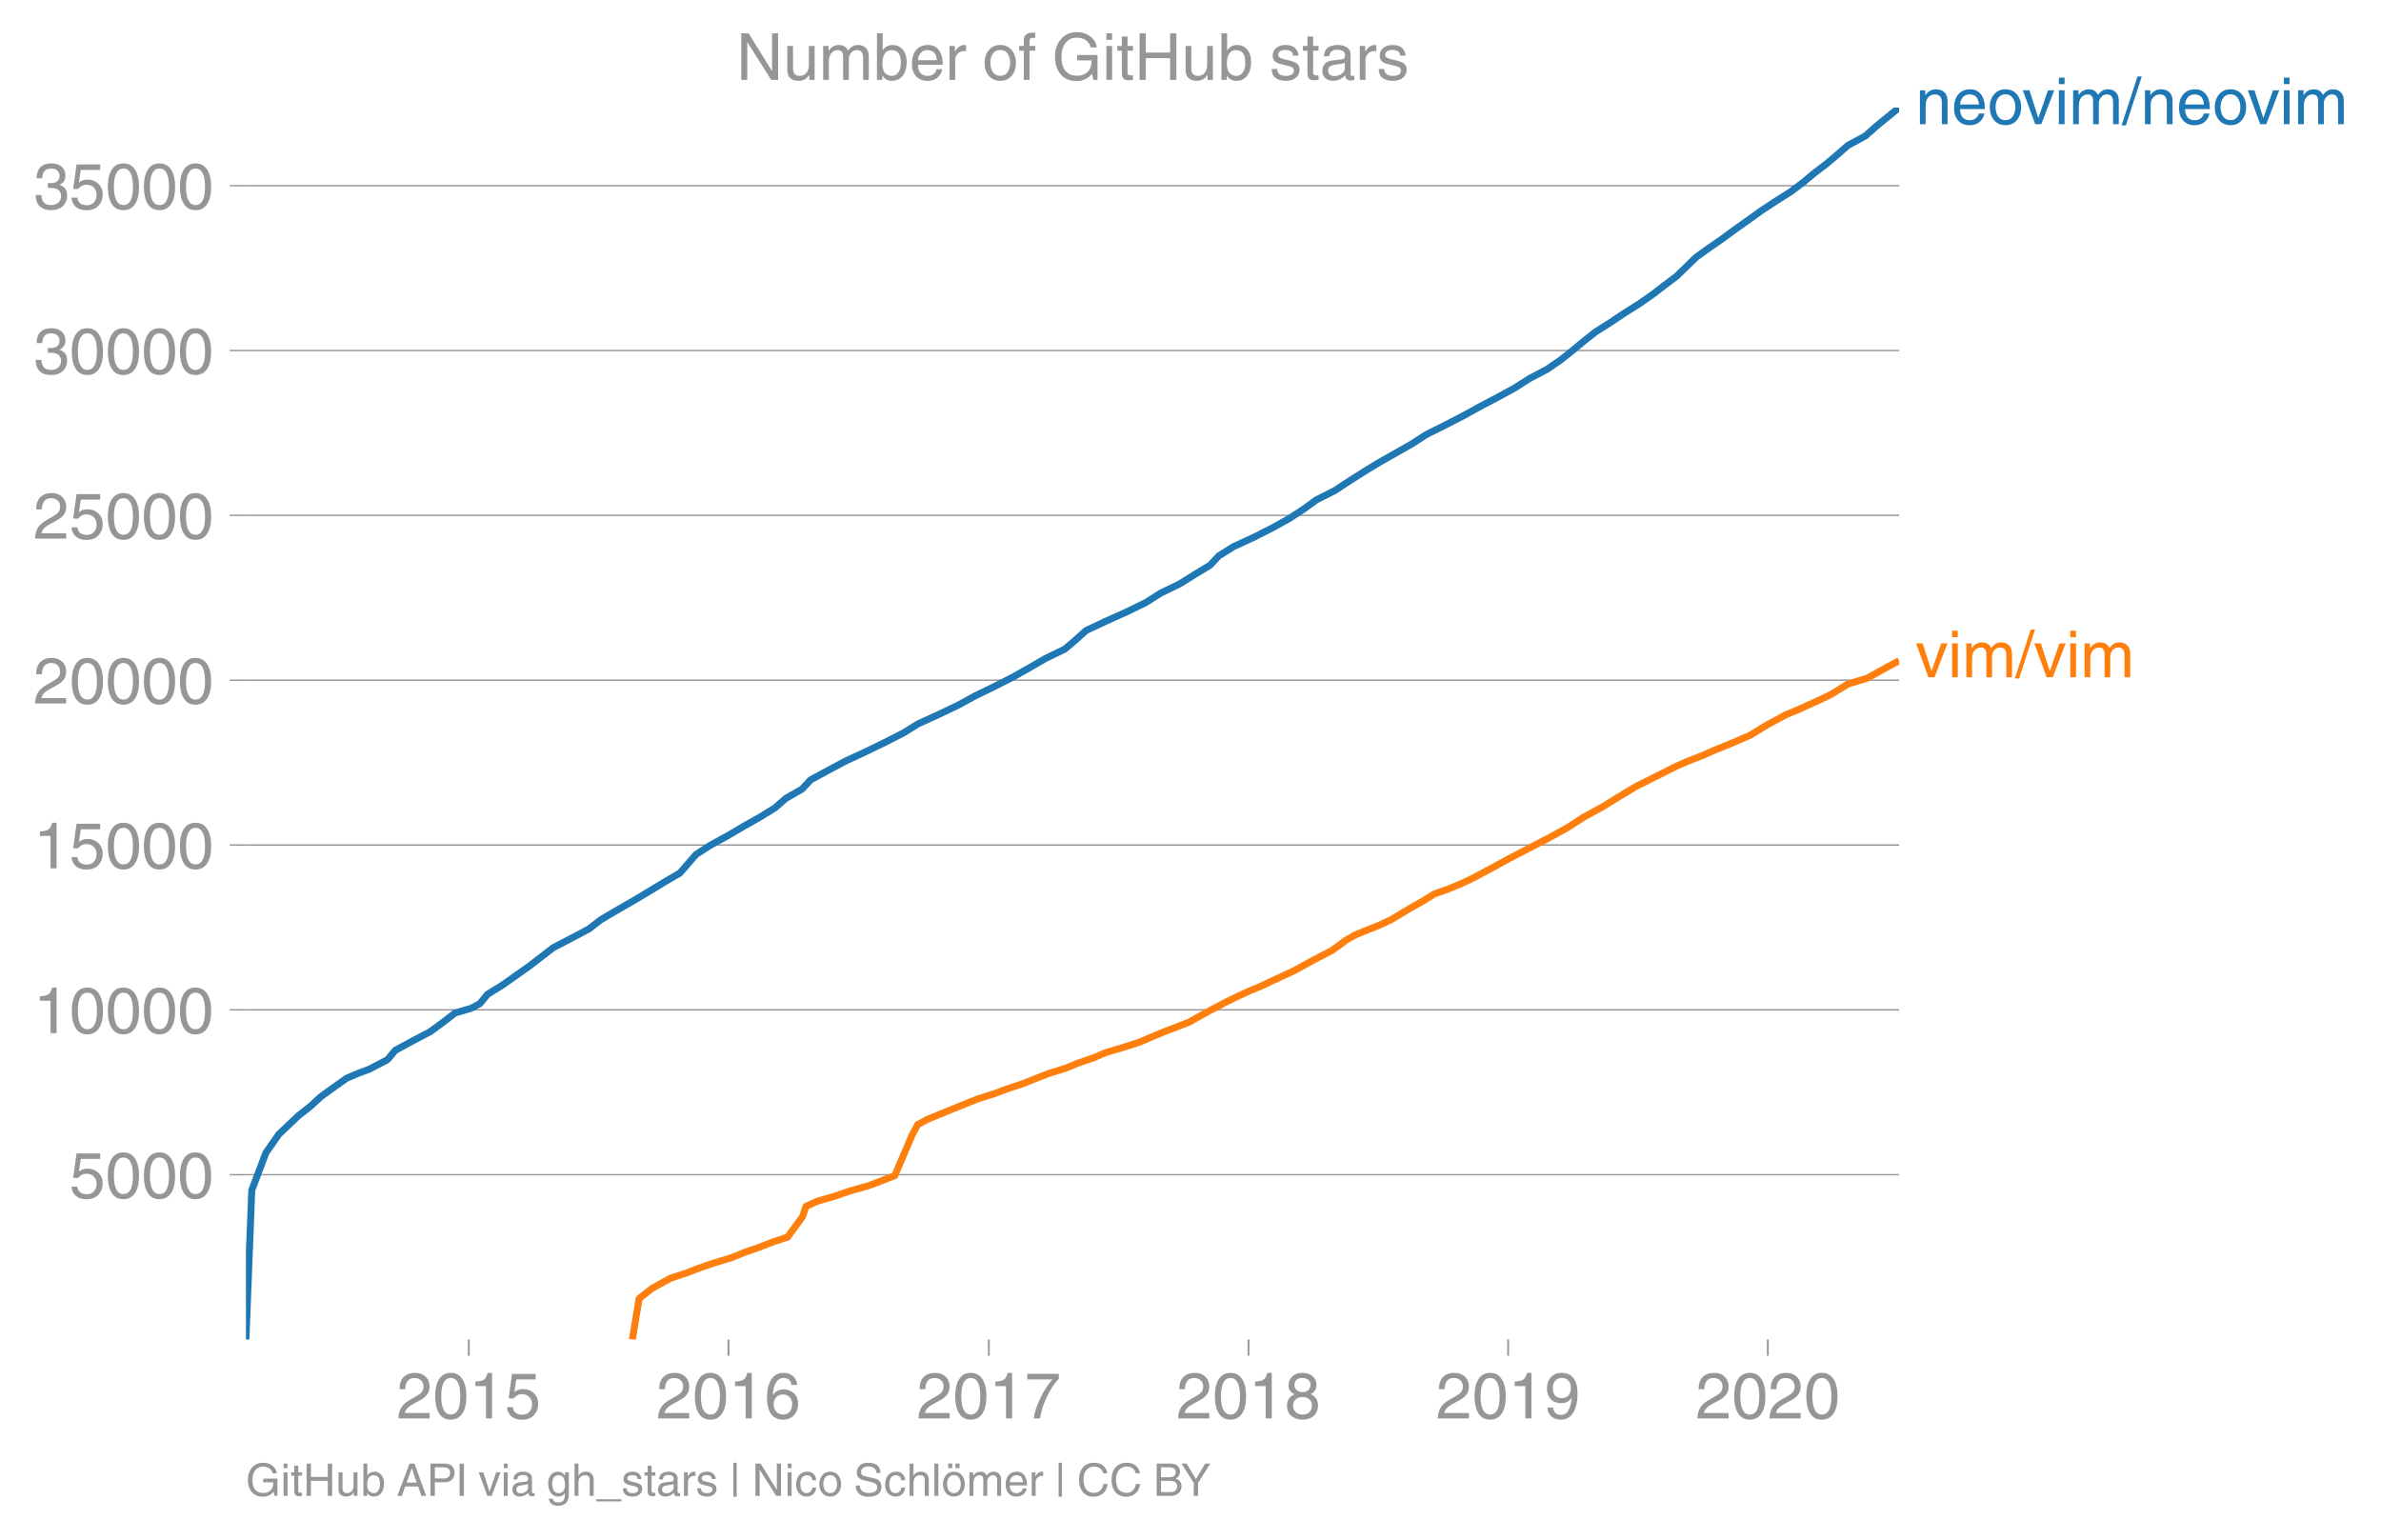
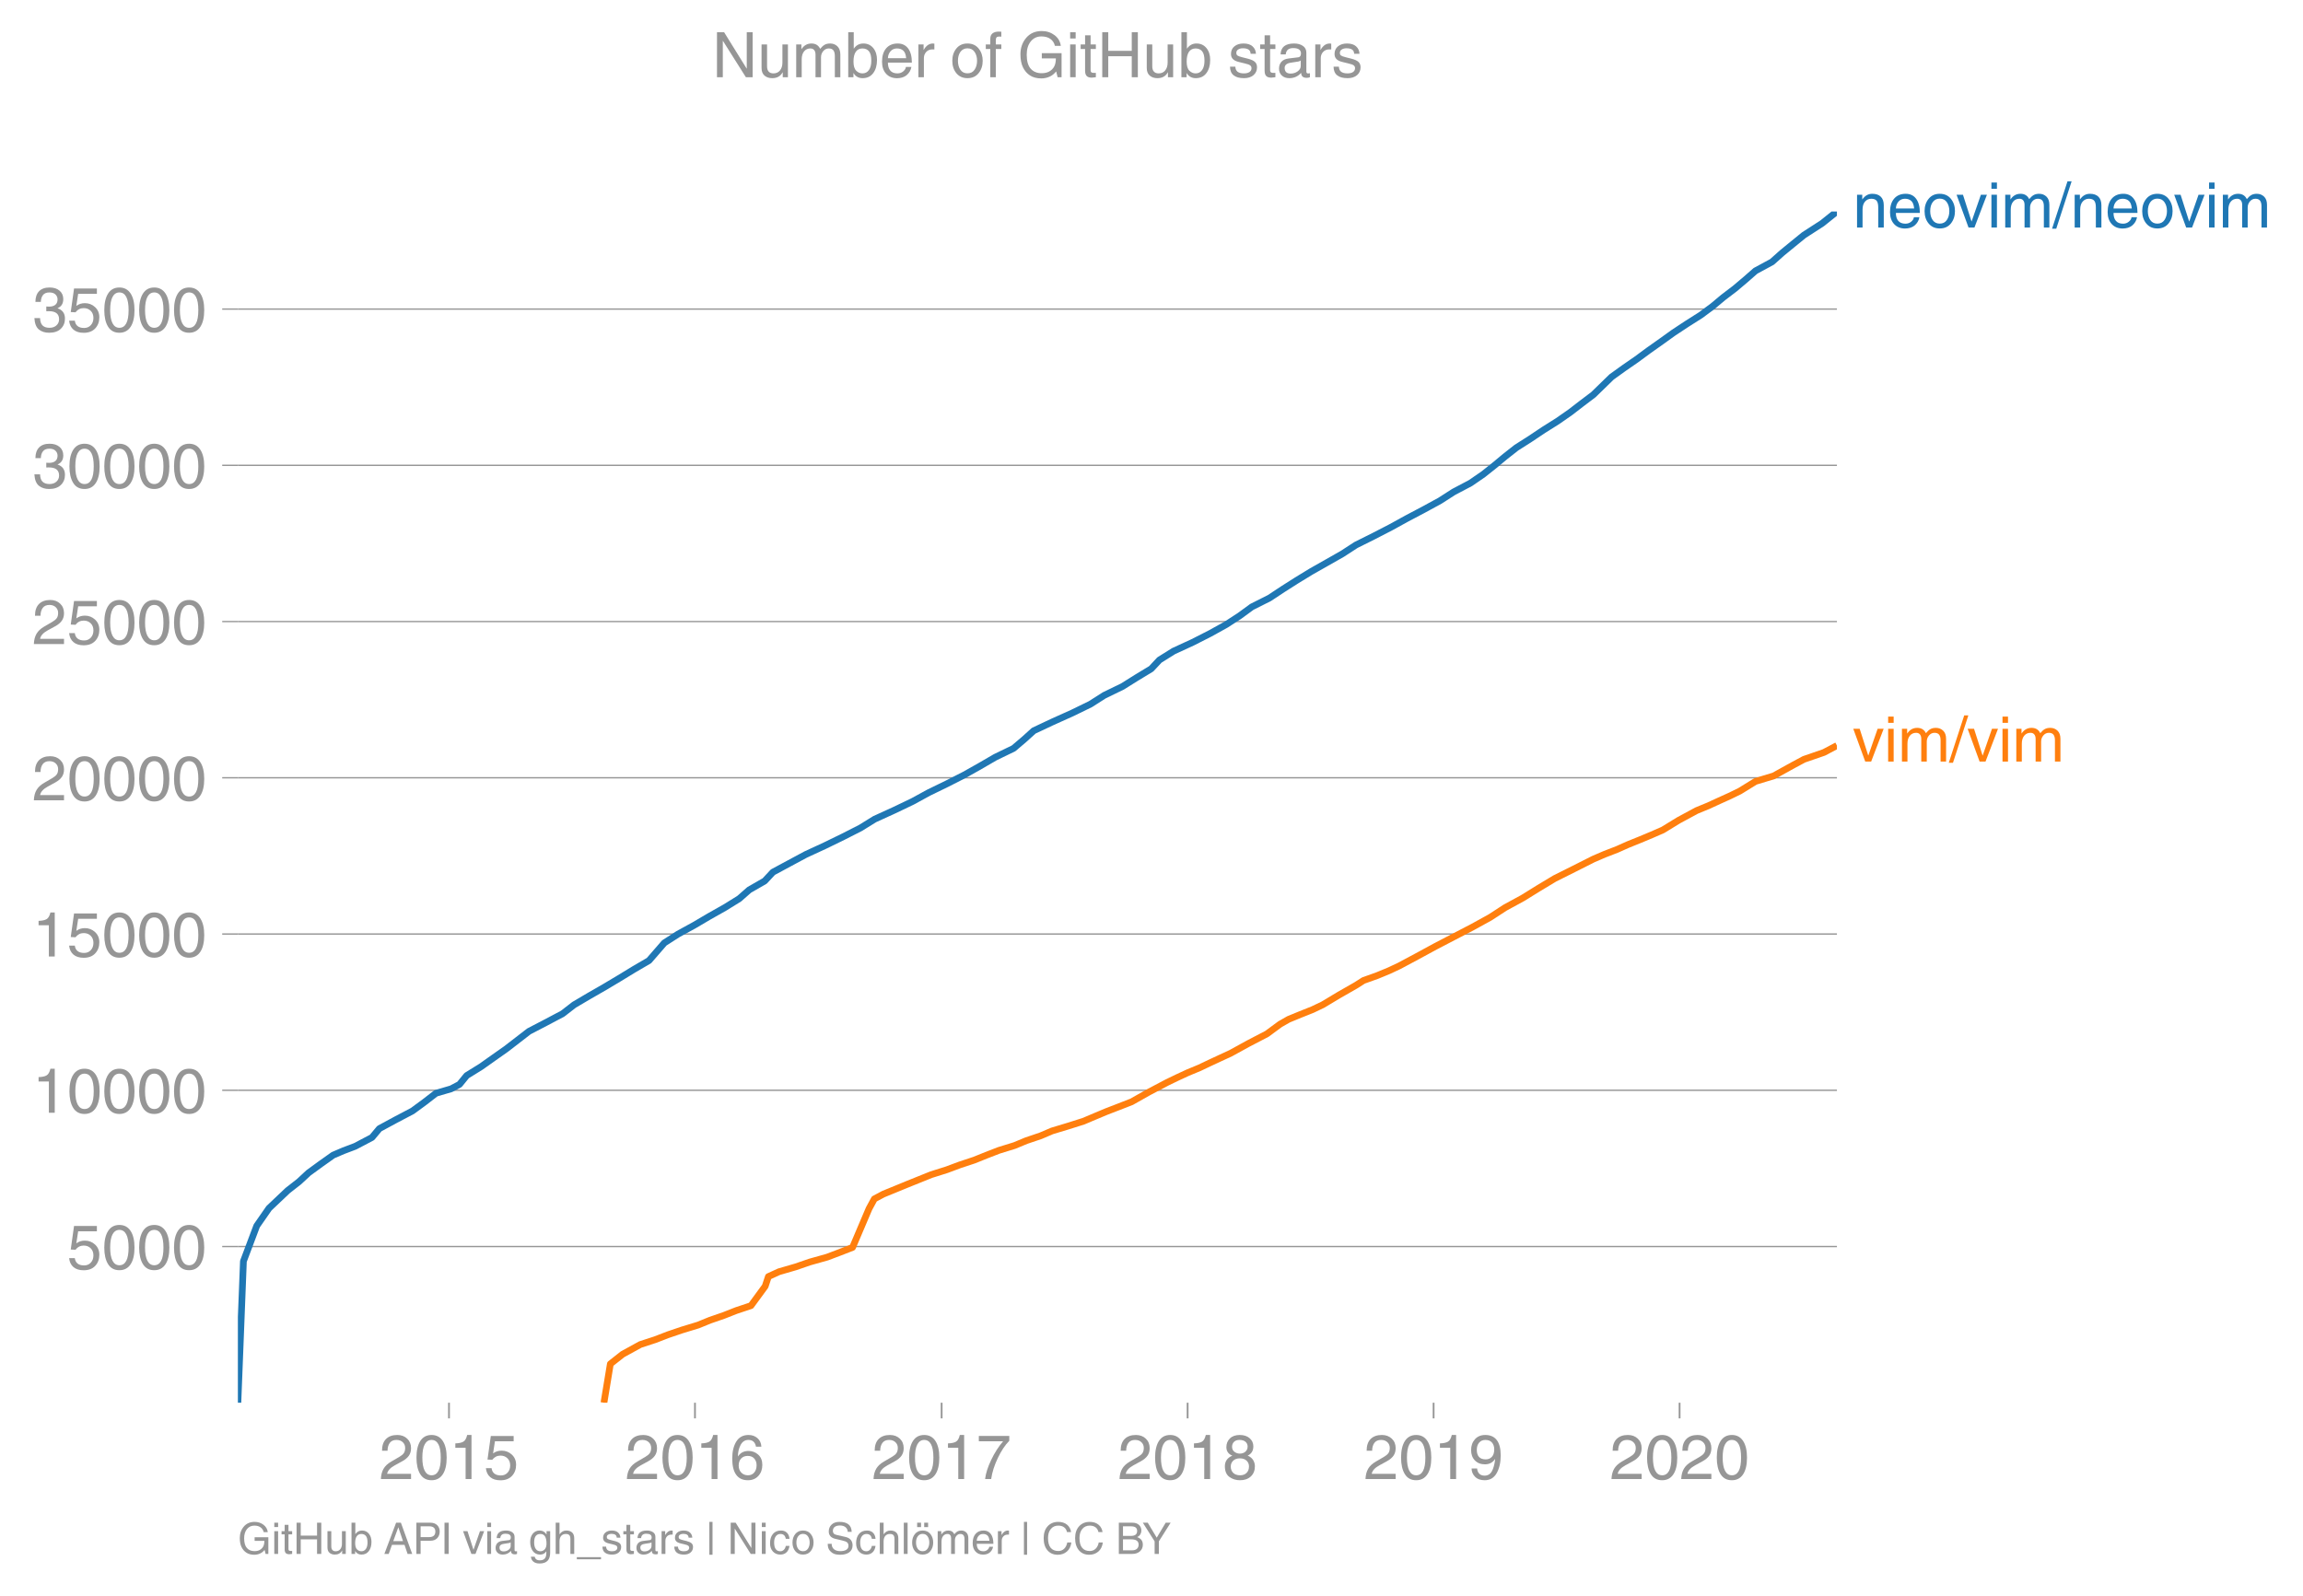
- <svg xmlns="http://www.w3.org/2000/svg" xmlns:xlink="http://www.w3.org/1999/xlink" height="443.304" viewBox="0 0 514.337 332.478" width="685.782">
+ <svg xmlns="http://www.w3.org/2000/svg" xmlns:xlink="http://www.w3.org/1999/xlink" height="475.304" viewBox="0 0 514.337 356.478" width="685.782">
  <defs>
    <style>*{stroke-linecap:butt;stroke-linejoin:round}</style>
  </defs>
  <g id="figure_1">
-     <path d="M0 332.478h514.337V0H0z" fill="none" id="patch_1" />
+     <path d="M0 356.478h514.337V0H0z" fill="none" id="patch_1" />
    <g id="axes_1">
-       <path d="M53.127 289.361h357.12V23.25H53.127z" fill="none" id="patch_2" />
+       <path d="M53.127 313.361h357.12V47.25H53.127z" fill="none" id="patch_2" />
      <g id="matplotlib.axis_1">
        <g id="xtick_1">
          <g id="line2d_1">
            <defs>
-               <path d="M0 0v3.5" id="m38ac084d87" stroke="#969696" stroke-width=".4" />
-             </defs>
-             <use x="101.267" xlink:href="#m38ac084d87" y="289.361" fill="#969696" stroke="#969696" stroke-width=".4" />
-           </g>
-           <g transform="matrix(.14 0 0 -.14 85.696 306.41)" fill="#969696" id="text_1">
+               <path d="M0 0v3.5" id="md8c0e36cf5" stroke="#969696" stroke-width=".4" />
+             </defs>
+             <use x="100.275" xlink:href="#md8c0e36cf5" y="313.361" fill="#969696" stroke="#969696" stroke-width=".4" />
+           </g>
+           <g transform="matrix(.14 0 0 -.14 84.704 330.41)" fill="#969696" id="text_1">
            <defs>
              <path d="M4.39 45.125q0 12.39 6.391 18.781 6.406 6.407 17.938 6.407 9.656 0 15.812-5.86 6.157-5.86 6.157-15.14 0-7.22-3.547-12.188-3.532-4.953-10.422-8.703l-12.11-6.64Q13.922 15.921 12.5 8.296h38.188V0H2.593q.39 9.906 4.297 16.5 3.906 6.594 12.203 11.375l12.593 7.328q5.032 2.89 7.329 5.984 2.297 3.094 2.297 8.516 0 5.375-3.766 9.031-3.75 3.672-10.156 3.672-7.078 0-10.594-4.672-3.516-4.656-3.61-12.609z" id="HelveticaWorld-Regular-50" />
              <path d="M42.484 34.188q0 14.109-3.734 21.156-3.734 7.062-10.969 7.062-7.078 0-10.89-7.062-3.797-7.047-3.797-21.157 0-13.671 3.75-20.937Q20.609 6 27.78 6q7.235 0 10.969 7 3.734 7.016 3.734 21.188zm9.422 0q0-17.297-6.25-26.704-6.25-9.39-17.875-9.39-12.062 0-18.062 9.734-6 9.75-6 26.36 0 17.03 6.14 26.578 6.157 9.547 17.922 9.547 11.625 0 17.875-9.5t6.25-26.626z" id="HelveticaWorld-Regular-48" />
              <path d="M35.89 0h-9.374v49.906H10.109v6.985q8.594.28 12.782 2.75Q27.094 62.109 29 70.313h6.89z" id="HelveticaWorld-Regular-49" />
              <path d="M14.703 40.922q5.813 4.39 13.625 4.39 9.469 0 16.281-6.296 6.813-6.297 6.813-16.22 0-10.78-6.578-17.796-6.563-7-18.422-7-10.313 0-16.266 5.047Q4.203 8.109 3.22 17.39h9.094q.671-5.672 4.437-8.672 3.766-3 10.453-3 6.485 0 10.64 4.484Q42 14.703 42 21.688q0 7.125-4.36 11.421-4.343 4.297-11.218 4.297-7.813 0-13.047-6.687l-7.563.39 5.266 37.594h36.438v-8.5H17.672z" id="HelveticaWorld-Regular-53" />
            </defs>
            <use xlink:href="#HelveticaWorld-Regular-50" />
            <use x="55.615" xlink:href="#HelveticaWorld-Regular-48" />
            <use x="111.23" xlink:href="#HelveticaWorld-Regular-49" />
            <use x="166.846" xlink:href="#HelveticaWorld-Regular-53" />
          </g>
        </g>
        <g id="xtick_2">
-           <use x="157.359" xlink:href="#m38ac084d87" y="289.361" fill="#969696" stroke="#969696" stroke-width=".4" id="line2d_2" />
-           <g transform="matrix(.14 0 0 -.14 141.788 306.41)" fill="#969696" id="text_2">
+           <use x="155.211" xlink:href="#md8c0e36cf5" y="313.361" fill="#969696" stroke="#969696" stroke-width=".4" id="line2d_2" />
+           <g transform="matrix(.14 0 0 -.14 139.64 330.41)" fill="#969696" id="text_2">
            <defs>
              <path d="M14.11 21.578q0-6.875 4.093-11.234Q22.313 6 28.906 6q6.297 0 10.032 4.438 3.734 4.453 3.734 11.687 0 6.297-3.688 10.547-3.687 4.25-10.468 4.25-6.594 0-10.5-4.156-3.907-4.157-3.907-11.188zM41.702 51.61q-.984 5.375-3.984 8.078-3 2.72-8.125 2.72-8.11 0-12.36-7.923-4.25-7.906-4.343-18.109l.203-.188q5.61 8.641 16.687 8.641 8.844 0 15.438-5.86 6.593-5.859 6.593-16.452 0-10.5-6.25-17.47-6.25-6.952-16.843-6.952-12.219 0-18.563 8.687-6.344 8.703-6.344 25.938 0 16.593 6.485 27.093 6.5 10.5 19.484 10.5 8.407 0 14.219-5.015 5.813-5 6.297-13.688z" id="HelveticaWorld-Regular-54" />
            </defs>
            <use xlink:href="#HelveticaWorld-Regular-50" />
            <use x="55.615" xlink:href="#HelveticaWorld-Regular-48" />
            <use x="111.23" xlink:href="#HelveticaWorld-Regular-49" />
            <use x="166.846" xlink:href="#HelveticaWorld-Regular-54" />
          </g>
        </g>
        <g id="xtick_3">
-           <use x="213.605" xlink:href="#m38ac084d87" y="289.361" fill="#969696" stroke="#969696" stroke-width=".4" id="line2d_3" />
-           <g transform="matrix(.14 0 0 -.14 198.034 306.41)" fill="#969696" id="text_3">
+           <use x="210.298" xlink:href="#md8c0e36cf5" y="313.361" fill="#969696" stroke="#969696" stroke-width=".4" id="line2d_3" />
+           <g transform="matrix(.14 0 0 -.14 194.728 330.41)" fill="#969696" id="text_3">
            <defs>
              <path d="M3.719 68.797h48.578v-7.719Q42.28 50.875 33.984 33.484 25.687 16.11 23.391 0h-9.672q1.469 13.281 9.719 30.531 8.25 17.266 18.953 29.672H3.719z" id="HelveticaWorld-Regular-55" />
            </defs>
            <use xlink:href="#HelveticaWorld-Regular-50" />
            <use x="55.615" xlink:href="#HelveticaWorld-Regular-48" />
            <use x="111.23" xlink:href="#HelveticaWorld-Regular-49" />
            <use x="166.846" xlink:href="#HelveticaWorld-Regular-55" />
          </g>
        </g>
        <g id="xtick_4">
-           <use x="269.697" xlink:href="#m38ac084d87" y="289.361" fill="#969696" stroke="#969696" stroke-width=".4" id="line2d_4" />
-           <g transform="matrix(.14 0 0 -.14 254.126 306.41)" fill="#969696" id="text_4">
+           <use x="265.235" xlink:href="#md8c0e36cf5" y="313.361" fill="#969696" stroke="#969696" stroke-width=".4" id="line2d_4" />
+           <g transform="matrix(.14 0 0 -.14 249.664 330.41)" fill="#969696" id="text_4">
            <defs>
              <path d="M27.594 40.578q5.422 0 8.953 3.094 3.547 3.11 3.547 8.234 0 4.594-3.407 7.547-3.39 2.953-9.687 2.953-5.61 0-8.672-3.11-3.047-3.093-3.047-7.874 0-5.125 3.813-7.984 3.812-2.86 8.5-2.86zm.093-7.562q-6.78 0-10.64-3.766-3.86-3.766-3.86-9.234 0-6.297 3.907-10.157Q21 6 28.219 6q6.406 0 10.234 3.86 3.828 3.859 3.828 10.265 0 5.469-3.828 9.172-3.828 3.719-10.766 3.719zM49.22 52.203q0-10.594-9.032-14.797 6.204-2.781 8.86-7.36 2.656-4.562 2.656-9.733 0-10.016-6.453-16.125-6.438-6.094-17.375-6.094-9.563 0-16.813 5.25-7.25 5.25-7.25 17.062 0 11.922 11.907 16.907-9.516 3.796-9.516 13.671 0 8.297 5.64 13.813 5.641 5.516 15.641 5.516 10.016 0 15.875-5.204 5.86-5.203 5.86-12.906z" id="HelveticaWorld-Regular-56" />
            </defs>
            <use xlink:href="#HelveticaWorld-Regular-50" />
            <use x="55.615" xlink:href="#HelveticaWorld-Regular-48" />
            <use x="111.23" xlink:href="#HelveticaWorld-Regular-49" />
            <use x="166.846" xlink:href="#HelveticaWorld-Regular-56" />
          </g>
        </g>
        <g id="xtick_5">
-           <use x="325.789" xlink:href="#m38ac084d87" y="289.361" fill="#969696" stroke="#969696" stroke-width=".4" id="line2d_5" />
-           <g transform="matrix(.14 0 0 -.14 310.218 306.41)" fill="#969696" id="text_5">
+           <use x="320.171" xlink:href="#md8c0e36cf5" y="313.361" fill="#969696" stroke="#969696" stroke-width=".4" id="line2d_5" />
+           <g transform="matrix(.14 0 0 -.14 304.6 330.41)" fill="#969696" id="text_5">
            <defs>
              <path d="M27.594 31.39q6 0 9.75 4.047 3.765 4.063 3.765 11.97 0 6.5-3.562 10.75-3.563 4.25-10.64 4.25-6.11 0-9.876-4.298-3.75-4.297-3.75-11.53 0-7.376 3.516-11.282 3.515-3.906 10.797-3.906zm-1.282-7.906q-10 0-16.062 6.203-6.047 6.204-6.047 16.5 0 10.407 6.094 17.266 6.11 6.86 16.515 6.86 12.11 0 18.36-8.157 6.25-8.156 6.25-24.453 0-16.906-6.406-28.266Q38.625-1.905 25.875-1.905q-9.953 0-15.422 5.593-5.469 5.594-5.469 13.204h8.829q.39-5.266 3.437-8.375 3.063-3.094 8.438-3.094 7.609 0 11.515 6.781Q41.11 19 42.578 31.688l-.187.203q-5.672-8.407-16.078-8.407z" id="HelveticaWorld-Regular-57" />
            </defs>
            <use xlink:href="#HelveticaWorld-Regular-50" />
            <use x="55.615" xlink:href="#HelveticaWorld-Regular-48" />
            <use x="111.23" xlink:href="#HelveticaWorld-Regular-49" />
            <use x="166.846" xlink:href="#HelveticaWorld-Regular-57" />
          </g>
        </g>
        <g id="xtick_6">
-           <use x="381.881" xlink:href="#m38ac084d87" y="289.361" fill="#969696" stroke="#969696" stroke-width=".4" id="line2d_6" />
-           <g transform="matrix(.14 0 0 -.14 366.31 306.41)" fill="#969696" id="text_6">
+           <use x="375.108" xlink:href="#md8c0e36cf5" y="313.361" fill="#969696" stroke="#969696" stroke-width=".4" id="line2d_6" />
+           <g transform="matrix(.14 0 0 -.14 359.537 330.41)" fill="#969696" id="text_6">
            <use xlink:href="#HelveticaWorld-Regular-50" />
            <use x="55.615" xlink:href="#HelveticaWorld-Regular-48" />
            <use x="111.23" xlink:href="#HelveticaWorld-Regular-50" />
            <use x="166.846" xlink:href="#HelveticaWorld-Regular-48" />
          </g>
        </g>
      </g>
      <g id="matplotlib.axis_2">
        <g id="ytick_1">
-           <path clip-path="url(#pc61581430f)" d="M53.127 253.76h357.12" fill="none" stroke="#969696" stroke-linecap="square" stroke-width=".3" id="line2d_7" />
+           <path clip-path="url(#pfa906f1a46)" d="M53.127 278.465h357.12" fill="none" stroke="#969696" stroke-linecap="square" stroke-width=".3" id="line2d_7" />
          <g id="line2d_8">
            <defs>
-               <path d="M0 0h-3.5" id="mb4405ca993" stroke="#969696" stroke-width=".3" />
-             </defs>
-             <use x="53.127" xlink:href="#mb4405ca993" y="253.761" fill="#969696" stroke="#969696" stroke-width=".3" />
-           </g>
-           <g transform="matrix(.14 0 0 -.14 14.985 258.785)" fill="#969696" id="text_7">
+               <path d="M0 0h-3.5" id="m588677ca4c" stroke="#969696" stroke-width=".3" />
+             </defs>
+             <use x="53.127" xlink:href="#m588677ca4c" y="278.465" fill="#969696" stroke="#969696" stroke-width=".3" />
+           </g>
+           <g transform="matrix(.14 0 0 -.14 14.985 283.49)" fill="#969696" id="text_7">
            <use xlink:href="#HelveticaWorld-Regular-53" />
            <use x="55.615" xlink:href="#HelveticaWorld-Regular-48" />
            <use x="111.23" xlink:href="#HelveticaWorld-Regular-48" />
            <use x="166.846" xlink:href="#HelveticaWorld-Regular-48" />
          </g>
        </g>
        <g id="ytick_2">
-           <path clip-path="url(#pc61581430f)" d="M53.127 218.153h357.12" fill="none" stroke="#969696" stroke-linecap="square" stroke-width=".3" id="line2d_9" />
-           <use x="53.127" xlink:href="#mb4405ca993" y="218.153" fill="#969696" stroke="#969696" stroke-width=".3" id="line2d_10" />
-           <g transform="matrix(.14 0 0 -.14 7.2 223.177)" fill="#969696" id="text_8">
+           <path clip-path="url(#pfa906f1a46)" d="M53.127 243.561h357.12" fill="none" stroke="#969696" stroke-linecap="square" stroke-width=".3" id="line2d_9" />
+           <use x="53.127" xlink:href="#m588677ca4c" y="243.561" fill="#969696" stroke="#969696" stroke-width=".3" id="line2d_10" />
+           <g transform="matrix(.14 0 0 -.14 7.2 248.586)" fill="#969696" id="text_8">
            <use xlink:href="#HelveticaWorld-Regular-49" />
            <use x="55.615" xlink:href="#HelveticaWorld-Regular-48" />
            <use x="111.23" xlink:href="#HelveticaWorld-Regular-48" />
            <use x="166.846" xlink:href="#HelveticaWorld-Regular-48" />
            <use x="222.461" xlink:href="#HelveticaWorld-Regular-48" />
          </g>
        </g>
        <g id="ytick_3">
-           <path clip-path="url(#pc61581430f)" d="M53.127 182.545h357.12" fill="none" stroke="#969696" stroke-linecap="square" stroke-width=".3" id="line2d_11" />
-           <use x="53.127" xlink:href="#mb4405ca993" y="182.545" fill="#969696" stroke="#969696" stroke-width=".3" id="line2d_12" />
-           <g transform="matrix(.14 0 0 -.14 7.2 187.57)" fill="#969696" id="text_9">
+           <path clip-path="url(#pfa906f1a46)" d="M53.127 208.658h357.12" fill="none" stroke="#969696" stroke-linecap="square" stroke-width=".3" id="line2d_11" />
+           <use x="53.127" xlink:href="#m588677ca4c" y="208.658" fill="#969696" stroke="#969696" stroke-width=".3" id="line2d_12" />
+           <g transform="matrix(.14 0 0 -.14 7.2 213.682)" fill="#969696" id="text_9">
            <use xlink:href="#HelveticaWorld-Regular-49" />
            <use x="55.615" xlink:href="#HelveticaWorld-Regular-53" />
            <use x="111.23" xlink:href="#HelveticaWorld-Regular-48" />
            <use x="166.846" xlink:href="#HelveticaWorld-Regular-48" />
            <use x="222.461" xlink:href="#HelveticaWorld-Regular-48" />
          </g>
        </g>
        <g id="ytick_4">
-           <path clip-path="url(#pc61581430f)" d="M53.127 146.937h357.12" fill="none" stroke="#969696" stroke-linecap="square" stroke-width=".3" id="line2d_13" />
-           <use x="53.127" xlink:href="#mb4405ca993" y="146.937" fill="#969696" stroke="#969696" stroke-width=".3" id="line2d_14" />
-           <g transform="matrix(.14 0 0 -.14 7.2 151.962)" fill="#969696" id="text_10">
+           <path clip-path="url(#pfa906f1a46)" d="M53.127 173.754h357.12" fill="none" stroke="#969696" stroke-linecap="square" stroke-width=".3" id="line2d_13" />
+           <use x="53.127" xlink:href="#m588677ca4c" y="173.754" fill="#969696" stroke="#969696" stroke-width=".3" id="line2d_14" />
+           <g transform="matrix(.14 0 0 -.14 7.2 178.779)" fill="#969696" id="text_10">
            <use xlink:href="#HelveticaWorld-Regular-50" />
            <use x="55.615" xlink:href="#HelveticaWorld-Regular-48" />
            <use x="111.23" xlink:href="#HelveticaWorld-Regular-48" />
            <use x="166.846" xlink:href="#HelveticaWorld-Regular-48" />
            <use x="222.461" xlink:href="#HelveticaWorld-Regular-48" />
          </g>
        </g>
        <g id="ytick_5">
-           <path clip-path="url(#pc61581430f)" d="M53.127 111.329h357.12" fill="none" stroke="#969696" stroke-linecap="square" stroke-width=".3" id="line2d_15" />
-           <use x="53.127" xlink:href="#mb4405ca993" y="111.329" fill="#969696" stroke="#969696" stroke-width=".3" id="line2d_16" />
-           <g transform="matrix(.14 0 0 -.14 7.2 116.354)" fill="#969696" id="text_11">
+           <path clip-path="url(#pfa906f1a46)" d="M53.127 138.85h357.12" fill="none" stroke="#969696" stroke-linecap="square" stroke-width=".3" id="line2d_15" />
+           <use x="53.127" xlink:href="#m588677ca4c" y="138.85" fill="#969696" stroke="#969696" stroke-width=".3" id="line2d_16" />
+           <g transform="matrix(.14 0 0 -.14 7.2 143.875)" fill="#969696" id="text_11">
            <use xlink:href="#HelveticaWorld-Regular-50" />
            <use x="55.615" xlink:href="#HelveticaWorld-Regular-53" />
            <use x="111.23" xlink:href="#HelveticaWorld-Regular-48" />
            <use x="166.846" xlink:href="#HelveticaWorld-Regular-48" />
            <use x="222.461" xlink:href="#HelveticaWorld-Regular-48" />
          </g>
        </g>
        <g id="ytick_6">
-           <path clip-path="url(#pc61581430f)" d="M53.127 75.721h357.12" fill="none" stroke="#969696" stroke-linecap="square" stroke-width=".3" id="line2d_17" />
-           <use x="53.127" xlink:href="#mb4405ca993" y="75.721" fill="#969696" stroke="#969696" stroke-width=".3" id="line2d_18" />
-           <g transform="matrix(.14 0 0 -.14 7.2 80.746)" fill="#969696" id="text_12">
+           <path clip-path="url(#pfa906f1a46)" d="M53.127 103.947h357.12" fill="none" stroke="#969696" stroke-linecap="square" stroke-width=".3" id="line2d_17" />
+           <use x="53.127" xlink:href="#m588677ca4c" y="103.947" fill="#969696" stroke="#969696" stroke-width=".3" id="line2d_18" />
+           <g transform="matrix(.14 0 0 -.14 7.2 108.971)" fill="#969696" id="text_12">
            <defs>
              <path d="M22.406 39.984q2.203-.187 4.594-.187 6.203 0 9.781 2.86 3.594 2.859 3.594 8.656 0 4.687-3.344 7.89-3.343 3.203-9.64 3.203-6.985 0-10.235-4.11-3.234-4.093-3.437-10.983h-8.64q0 10.984 5.765 16.984 5.765 6.016 16.937 6.016 9.922 0 15.828-5.11 5.907-5.094 5.907-13.39 0-10.704-9.032-14.5v-.204q11.72-4 11.72-16.406 0-9.906-6.595-16.265-6.593-6.344-18.703-6.344-9.906 0-16.312 5.203Q4.204 8.5 3.422 21.484H12.5q.203-8.109 4-11.797Q20.313 6 27.484 6q6.938 0 11.141 3.86 4.203 3.859 4.203 9.718 0 6.406-4.016 9.672-4 3.266-12.39 3.266-2 0-4.016-.094z" id="HelveticaWorld-Regular-51" />
            </defs>
            <use xlink:href="#HelveticaWorld-Regular-51" />
            <use x="55.615" xlink:href="#HelveticaWorld-Regular-48" />
            <use x="111.23" xlink:href="#HelveticaWorld-Regular-48" />
            <use x="166.846" xlink:href="#HelveticaWorld-Regular-48" />
            <use x="222.461" xlink:href="#HelveticaWorld-Regular-48" />
          </g>
        </g>
        <g id="ytick_7">
-           <path clip-path="url(#pc61581430f)" d="M53.127 40.113h357.12" fill="none" stroke="#969696" stroke-linecap="square" stroke-width=".3" id="line2d_19" />
-           <use x="53.127" xlink:href="#mb4405ca993" y="40.113" fill="#969696" stroke="#969696" stroke-width=".3" id="line2d_20" />
-           <g transform="matrix(.14 0 0 -.14 7.2 45.138)" fill="#969696" id="text_13">
+           <path clip-path="url(#pfa906f1a46)" d="M53.127 69.043h357.12" fill="none" stroke="#969696" stroke-linecap="square" stroke-width=".3" id="line2d_19" />
+           <use x="53.127" xlink:href="#m588677ca4c" y="69.043" fill="#969696" stroke="#969696" stroke-width=".3" id="line2d_20" />
+           <g transform="matrix(.14 0 0 -.14 7.2 74.068)" fill="#969696" id="text_13">
            <use xlink:href="#HelveticaWorld-Regular-51" />
            <use x="55.615" xlink:href="#HelveticaWorld-Regular-53" />
            <use x="111.23" xlink:href="#HelveticaWorld-Regular-48" />
            <use x="166.846" xlink:href="#HelveticaWorld-Regular-48" />
            <use x="222.461" xlink:href="#HelveticaWorld-Regular-48" />
          </g>
        </g>
      </g>
-       <path clip-path="url(#pc61581430f)" d="M53.127 289.361l1.26-32.239 3.037-8.062 2.805-4.03 4.257-4.031 2.581-2.016 2.176-2.015 2.764-2.015 2.844-2.016 2.35-1.004 2.673-1.011 3.835-2.016 1.68-2.015 3.725-2.016 3.833-2.015 2.746-2.015 2.613-2.016 3.438-1.004 1.916-1.011 1.646-2.016 3.259-2.015 2.85-2.015 2.86-2.016 2.619-2.015 2.61-2.016 3.877-2.015 3.807-2.015 2.606-2.016 3.419-2.015 3.51-2.016 3.384-2.015 3.301-2.015 3.462-2.016 3.499-4.03 3.144-2.016 3.676-2.015 3.425-2.016 3.572-2.015 3.258-2.016 2.294-2.015 3.513-2.015 1.878-2.016 3.747-2.015 3.751-2.016 4.37-2.015 4.137-2.016 3.952-2.008 3.26-2.015 4.422-2.016 4.215-2.015 3.688-2.015 4.145-2.016 3.96-2.015 3.585-2.016 3.472-2.015 4.167-2.015 2.378-2.016 2.236-2.015 4.29-2.016 4.483-2.015 4.14-2.015 3.166-2.016 4.155-2.015 3.219-2.016 3.33-2.015 1.882-2.016 3.23-2.015 4.373-2.015 3.966-2.016 3.632-2.015 3.106-2.016 2.758-2.015 4.007-2.015 3.052-2.016 3.17-2.015 3.301-2.016 3.56-2.015 3.55-2.015 3.104-2.016 4.042-2.015 3.906-2.016 3.665-2.015 3.822-2.015 3.7-2.016 3.143-2.015 3.826-2.016 2.934-2.015 2.534-2.015 2.432-2.016 2.563-2.015 3.171-2.016 3.011-2.015 3.208-2.016 2.897-2.015 2.62-2.015 2.669-2.016 4.141-4.03 2.801-2.016 2.918-2.015 2.734-2.016 2.854-2.015 2.805-2.016 3.054-2.015 3.182-2.015 2.713-2.016 2.417-2.015 2.649-2.016 2.39-2.015 2.303-2.015 3.765-2.037 2.289-2.037 2.487-2.037 2.514-2.044" fill="none" stroke="#1f77b4" stroke-linecap="square" stroke-width="1.5" id="line2d_21" />
-       <path clip-path="url(#pc61581430f)" d="M136.601 289.361l1.461-8.845 2.802-2.207 4.038-2.215 3.39-1.104 2.88-1.11 3.25-1.105 3.653-1.11 2.706-1.105 3.192-1.103 2.807-1.104 3.346-1.111 3.242-4.423.736-2.207 2.413-1.104 3.822-1.111 3.206-1.104 3.958-1.111 2.926-1.104 2.862-1.11 3.765-8.846 1.204-2.208 2.068-1.103 2.717-1.111 2.684-1.104 2.763-1.111 2.745-1.104 3.53-1.111 2.96-1.104 3.334-1.104 2.733-1.104 2.874-1.11 3.572-1.104 2.677-1.111 3.267-1.104 2.603-1.111 3.659-1.104 3.497-1.104 2.607-1.104 2.653-1.11 2.866-1.104 2.853-1.111 3.928-2.215 4.194-2.208 2.285-1.104 2.398-1.11 2.666-1.105 2.32-1.103 2.375-1.104 2.412-1.111 4.017-2.208 4.26-2.215 3.014-2.215 1.935-1.103 2.703-1.111 2.769-1.104 2.317-1.104 3.692-2.215 3.877-2.215 1.73-1.104 3.11-1.11 2.674-1.104 2.357-1.104 4.142-2.215 4.078-2.215 4.25-2.215 4.246-2.207 4.02-2.215 3.395-2.208 4.063-2.215 3.565-2.207 3.681-2.215 4.43-2.215 4.39-2.215 2.571-1.104 2.853-1.103 2.474-1.104 2.761-1.111 2.637-1.104 2.55-1.111 3.617-2.215 4.086-2.208 2.688-1.103 2.418-1.111 2.44-1.104 2.286-1.111 3.594-2.215 4.143-1.253 2.278-1.26 2.283-1.261 2.352-1.26" fill="none" stroke="#ff7f0e" stroke-linecap="square" stroke-width="1.5" id="line2d_22" />
-       <g transform="matrix(.14 0 0 -.14 413.818 26.825)" fill="#1f77b4" id="text_14">
+       <path clip-path="url(#pfa906f1a46)" d="M53.127 313.361l1.235-31.601 2.973-7.903 2.747-3.95 4.17-3.952 2.528-1.975 2.131-1.976 2.707-1.975 2.785-1.976 2.302-.984 2.618-.991 3.756-1.976 1.645-1.975 3.649-1.976 3.754-1.976 2.689-1.975 2.56-1.976 3.366-.984 1.877-.991 1.612-1.976 3.191-1.975 2.791-1.976 2.803-1.975 2.564-1.976 2.556-1.975 3.797-1.976 3.729-1.976 2.553-1.975 3.348-1.976 3.438-1.975 3.314-1.976 3.233-1.975 3.39-1.976 3.427-3.95 3.08-1.976 3.6-1.976 3.354-1.976 3.499-1.975 3.19-1.976 2.248-1.975 3.44-1.976 1.84-1.975 3.67-1.976 3.673-1.975 4.28-1.976 4.051-1.975 3.871-1.969 3.193-1.976 4.33-1.975 4.13-1.976 3.611-1.975 4.06-1.976 3.878-1.975 3.511-1.976 3.401-1.975 4.081-1.976 2.329-1.975 2.19-1.976 4.201-1.976 4.392-1.975 4.055-1.976 3.1-1.975 4.069-1.976 3.152-1.975 3.262-1.976 1.843-1.975 3.163-1.976 4.284-1.975 3.883-1.976 3.558-1.975 3.042-1.976 2.7-1.976 3.926-1.975 2.989-1.976 3.104-1.975 3.234-1.976 3.486-1.975 3.476-1.976 3.04-1.975 3.96-1.976 3.825-1.975 3.59-1.976 3.743-1.976 3.623-1.975 3.079-1.976 3.747-1.975 2.874-1.976 2.482-1.975 2.381-1.976 2.511-1.975 3.105-1.976 2.95-1.975 3.141-1.976 2.837-1.976 2.567-1.975 2.613-1.976 4.056-3.95 2.744-1.976 2.858-1.976 2.677-1.975 2.795-1.976 2.747-1.975 2.992-1.976 3.116-1.976 2.657-1.975 2.367-1.976 2.595-1.975 2.34-1.976 2.256-1.975 3.687-1.997 2.242-1.996 2.436-1.997 2.462-2.003 4.074-2.632 3.281-2.632" fill="none" stroke="#1f77b4" stroke-linecap="square" stroke-width="1.5" id="line2d_21" />
+       <path clip-path="url(#pfa906f1a46)" d="M134.882 313.361l1.43-8.67 2.745-2.164 3.954-2.17 3.32-1.083 2.82-1.089 3.183-1.082 3.579-1.089 2.65-1.082 3.126-1.082 2.75-1.082 3.276-1.089 3.176-4.335.72-2.164 2.364-1.082 3.743-1.089 3.14-1.082 3.876-1.089 2.866-1.082 2.803-1.089 3.687-8.67 1.18-2.164 2.025-1.082 2.661-1.089 2.63-1.082 2.705-1.089 2.688-1.082 3.459-1.089 2.897-1.082 3.266-1.082 2.677-1.082 2.815-1.089 3.498-1.082 2.622-1.089 3.2-1.082 2.549-1.089 3.583-1.082 3.425-1.082 2.554-1.082 2.598-1.089 2.807-1.082 2.794-1.089 3.847-2.171 4.108-2.164 2.237-1.082 2.35-1.089 2.61-1.082 2.273-1.082 2.326-1.082 2.362-1.089 3.934-2.164 4.173-2.171 2.951-2.171 1.895-1.082 2.648-1.089 2.712-1.082 2.269-1.082 3.616-2.171 3.797-2.171 1.694-1.082 3.047-1.09 2.618-1.081 2.309-1.082 4.056-2.171 3.994-2.171 4.163-2.171 4.158-2.164 3.937-2.171 3.325-2.164 3.98-2.171 3.491-2.164 3.606-2.171 4.338-2.171 4.3-2.171 2.518-1.082 2.794-1.082 2.423-1.082 2.704-1.09 2.582-1.081 2.498-1.09 3.543-2.17 4.002-2.164 2.632-1.082 2.369-1.09 2.389-1.081 2.24-1.09 3.519-2.17 4.058-1.229 2.23-1.235 2.237-1.236 2.304-1.236 4.451-1.535 2.907-1.536" fill="none" stroke="#ff7f0e" stroke-linecap="square" stroke-width="1.5" id="line2d_22" />
+       <g transform="matrix(.14 0 0 -.14 413.818 50.825)" fill="#1f77b4" id="text_14">
        <defs>
          <path d="M49.219 0h-8.844v32.172q0 7.422-2.594 10.578-2.578 3.156-8.578 3.156-5.906 0-9.875-4.5-3.953-4.484-3.953-12.89V0H6.594v52.297h8.297v-7.375h.203q6.203 8.89 15.812 8.89 8.89 0 13.594-4.718 4.719-4.703 4.719-13.5z" id="HelveticaWorld-Regular-110" />
          <path d="M42.484 30.328q-.687 8.485-4.5 12.031-3.797 3.547-10.109 3.547-6.39 0-10.328-4.5-3.922-4.484-4.172-11.078zm8.391-13.922q-1.453-8.11-7.953-13.422-5.719-4.5-15.047-4.593-10.984.093-17.438 7.203Q4 12.704 4 24.704q0 13.78 6.64 21.437 6.641 7.672 18.47 7.672 10.593 0 16.546-7.922 5.953-7.907 5.953-22.594H13.375q0-8.203 3.813-12.703Q21 6.109 28.608 6.109q5.375 0 9.235 3.235 3.86 3.25 4.25 7.062z" id="HelveticaWorld-Regular-101" />
          <path d="M12.703 26.219q0-8.735 3.953-14.375 3.953-5.64 11.219-5.64 7.531 0 11.438 5.905 3.906 5.907 3.906 14.11 0 8.297-3.907 14.078-3.906 5.797-11.437 5.797-6.969 0-11.078-5.453-4.094-5.438-4.094-14.422zm-8.984 0q0 11.672 6.484 19.625 6.5 7.968 17.672 7.968 11.438 0 17.875-8.062 6.453-8.047 6.453-19.531 0-11.516-6.406-19.625-6.39-8.11-17.922-8.11-11.078 0-17.625 7.86-6.531 7.86-6.531 19.875z" id="HelveticaWorld-Regular-111" />
          <path d="M39.406 52.297h9.625L29.11 0h-9.437L.594 52.297h10.203L24.422 9.719h.187z" id="HelveticaWorld-Regular-118" />
          <path d="M6.594 61.813v9.968h8.781v-9.969zM15.375 0H6.594v52.297h8.781z" id="HelveticaWorld-Regular-105" />
          <path d="M6.594 52.297h8.297v-7.375h.203q5.906 8.89 15.812 8.89 9.813 0 13.922-8.5 3.75 4.594 7.266 6.547 3.515 1.953 8.703 1.953 6.781 0 11.484-4.453Q77 44.922 77 36.187V0h-8.781v33.797q0 6.094-2.297 9.094-2.297 3.015-7.422 3.015-5.172 0-8.75-4.203-3.563-4.203-3.563-9.812V0h-8.78v36.188q0 4.53-2.11 7.124-2.094 2.594-6.094 2.594-6.297 0-10.062-4.687-3.766-4.688-3.766-12.703V0H6.594z" id="HelveticaWorld-Regular-109" />
          <path d="M4.984-1.906h-6.687l24.61 75.594H29.5z" id="HelveticaWorld-Regular-47" />
        </defs>
        <use xlink:href="#HelveticaWorld-Regular-110" />
        <use x="55.176" xlink:href="#HelveticaWorld-Regular-101" />
        <use x="110.596" xlink:href="#HelveticaWorld-Regular-111" />
        <use x="164.754" xlink:href="#HelveticaWorld-Regular-118" />
        <use x="214.363" xlink:href="#HelveticaWorld-Regular-105" />
        <use x="236.385" xlink:href="#HelveticaWorld-Regular-109" />
        <use x="319.393" xlink:href="#HelveticaWorld-Regular-47" />
        <use x="347.176" xlink:href="#HelveticaWorld-Regular-110" />
        <use x="402.352" xlink:href="#HelveticaWorld-Regular-101" />
        <use x="457.771" xlink:href="#HelveticaWorld-Regular-111" />
        <use x="511.93" xlink:href="#HelveticaWorld-Regular-118" />
        <use x="561.539" xlink:href="#HelveticaWorld-Regular-105" />
        <use x="583.561" xlink:href="#HelveticaWorld-Regular-109" />
      </g>
-       <g transform="matrix(.14 0 0 -.14 413.818 146.304)" fill="#ff7f0e" id="text_15">
+       <g transform="matrix(.14 0 0 -.14 413.818 170.132)" fill="#ff7f0e" id="text_15">
        <use xlink:href="#HelveticaWorld-Regular-118" />
        <use x="49.609" xlink:href="#HelveticaWorld-Regular-105" />
        <use x="71.631" xlink:href="#HelveticaWorld-Regular-109" />
        <use x="154.639" xlink:href="#HelveticaWorld-Regular-47" />
        <use x="182.422" xlink:href="#HelveticaWorld-Regular-118" />
        <use x="232.031" xlink:href="#HelveticaWorld-Regular-105" />
        <use x="254.053" xlink:href="#HelveticaWorld-Regular-109" />
      </g>
-       <g transform="matrix(.09716 0 0 -.09716 53.127 323.14)" fill="#969696" id="text_16">
+       <g transform="matrix(.09716 0 0 -.09716 53.127 347.139)" fill="#969696" id="text_16">
        <defs>
          <path d="M38.484 38.375h31.532V0h-6.297l-2.344 9.281Q56.781 3.421 50.578.75q-6.187-2.656-12.875-2.656-10.797 0-18.047 4.703-7.25 4.719-11.265 13.015-4 8.313-4 20.72 0 15.468 9.203 26.312 9.203 10.843 24.781 10.843 11.625 0 20.313-6.5Q67.39 60.688 68.796 50h-9.375q-1.703 7.078-7.219 11.078-5.516 4.016-14.312 4.016-10.594 0-17.047-7.985-6.438-7.984-6.438-21.125 0-15.28 6.39-22.437Q27.204 6.39 38.282 6.39q7.235 0 12.235 2.859 5 2.86 7.687 7.766 2.688 4.906 2.688 13.062H38.484z" id="HelveticaWorld-Regular-71" />
          <path d="M17.188 45.016V10.984q0-2 1.093-3.046 1.11-1.047 3.938-1.047h3.375V0Q20.797-.688 19-.688q-5.516 0-8.063 2.641-2.53 2.64-2.53 8.547v34.516H1.311v7.28h7.094v14.595h8.781V52.297h8.407v-7.281z" id="HelveticaWorld-Regular-116" />
          <path d="M64.89 0h-9.718v33.5h-37.5V0H8.109v71.781h9.563V42.094h37.5V71.78h9.719z" id="HelveticaWorld-Regular-72" />
          <path d="M6.11 52.297h8.78V17.578q0-5.765 2.61-8.625Q20.125 6.11 25 6.11q6.781 0 10.594 4.797 3.812 4.813 3.812 12.578v28.813h8.782V0H39.89v7.625l-.188.188q-4.984-9.329-16.61-9.329-7.515 0-12.25 4.094Q6.11 6.688 6.11 14.703z" id="HelveticaWorld-Regular-117" />
          <path d="M43.406 26.313q0 10.5-3.718 15.046-3.704 4.547-10.579 4.547-6.984-.11-10.562-5.453Q14.984 35.11 14.984 25q0-10.297 4.297-14.594Q23.578 6.11 29.297 6.11q6.5 0 10.297 5.344 3.812 5.344 3.812 14.86zM6.594 0v71.781h8.781V45.703h.203q5.61 8.11 15.14 8.11 9.766 0 15.766-7.25t6-18.876q0-13.093-6.062-21.156Q40.375-1.516 29.5-1.516q-9.578 0-14.406 8.016h-.203V0z" id="HelveticaWorld-Regular-98" />
          <path d="M44 29.5L33.406 61.078h-.203L21.687 29.5zm-25.297-8.594L11.188 0h-9.97l27 71.781h10.985L65.187 0H54.594l-7.078 20.906z" id="HelveticaWorld-Regular-65" />
          <path d="M17.828 38.625H37.11q7.282 0 10.938 3.188 3.656 3.203 3.656 9.703 0 5.812-3.516 8.89-3.515 3.078-10.687 3.078H17.828zm0-38.625H8.11v71.781h32.266q9.625 0 15.484-5.594 5.86-5.593 5.86-14.578 0-9.328-5.672-15.312-5.656-5.969-15.672-5.969H17.828z" id="HelveticaWorld-Regular-80" />
          <path d="M17.828 0H8.11v71.781h9.72z" id="HelveticaWorld-Regular-73" />
          <path d="M38.375 26.703q-.969-1.015-3.828-1.656-2.86-.625-10.672-1.656-5.766-.688-8.469-2.844-2.703-2.14-2.703-5.656 0-4.297 2.281-6.688 2.297-2.39 7.329-2.39 6.296 0 11.171 3.578 4.891 3.593 4.891 8.718zM6.203 36.375q.297 8.844 5.734 13.14 5.454 4.297 15.844 4.297 8.297 0 13.907-3.765 5.624-3.75 5.624-10.844V9.078Q47.313 6 50.094 6q1.125 0 2.89.39V0Q50.594-.984 48-.984q-4.5 0-6.703 1.921-2.188 1.938-2.281 6.047-7.516-8.5-18.891-8.5-7.422 0-11.922 4.204Q3.72 6.89 3.72 13.624q0 6.89 3.906 11.125Q11.531 29 19 29.89l15.516 1.891q4.203.64 4.203 6.203 0 4.11-3.047 6.297-3.047 2.203-9.25 2.203-5.516 0-8.485-2.437-2.953-2.438-3.53-7.672z" id="HelveticaWorld-Regular-97" />
          <path d="M12.984 26.313q0-9.61 3.813-14.907Q20.609 6.11 27.094 6.11q6.312 0 10.312 4.579 4 4.593 4 13 0 11.03-3.5 16.625-3.484 5.593-10.61 5.593-7.171 0-10.75-4.765-3.562-4.766-3.562-14.828zM49.812 2.983q0-12.609-6.062-18.797-6.047-6.203-18.266-6.203-8.78 0-13.984 4.047Q6.297-13.922 5.516-6.39h8.796q.672-3.812 3.532-6.062 2.86-2.25 8.281-2.25 7.375 0 11.125 3.969 3.766 3.953 3.766 12.828v3.719h-.188q-4.937-7.329-13.922-7.329-11.187 0-17.093 8.25-5.907 8.25-5.907 20.953 0 11.625 5.953 18.875 5.97 7.25 15.829 7.25 9.906 0 15.625-8.89h.187v7.375h8.313z" id="HelveticaWorld-Regular-103" />
          <path d="M49.219 0h-8.844v34.188q0 6.296-2.438 9-2.437 2.718-7.953 2.718-6.797 0-10.703-4.406-3.906-4.39-3.906-12.984V0H6.594v71.781h8.781V45.312h.203q6 8.5 15.328 8.5 8.594 0 13.453-4.5 4.86-4.484 4.86-13.718z" id="HelveticaWorld-Regular-104" />
          <path d="M0-12.313v4.891h55.61v-4.89z" id="HelveticaWorld-Regular-95" />
          <path d="M36.078 37.406q-.187 4.688-3.344 6.735-3.14 2.047-9.047 2.047-4.296 0-7.359-1.907-3.047-1.89-3.047-5.468 0-2.829 1.797-4.172 1.813-1.344 7.828-2.86l8.688-2.187q7.906-2 11.297-5.11 3.406-3.093 3.406-8.656 0-7.719-5.64-12.531-5.641-4.813-15.063-4.813-11 0-16.64 4.563-5.626 4.578-5.735 13.75h8.5q.203-5.422 3.594-8.063 3.39-2.625 10.171-2.625 5.516 0 8.766 2.188 3.25 2.203 3.25 6.11 0 2.78-2.11 4.437-2.093 1.672-8.296 3.078l-10.203 2.5q-6.203 1.562-9.157 4.656-2.953 3.094-2.953 8.031 0 7.72 5.516 12.203 5.531 4.5 14.406 4.5 9.485 0 14.531-4.624 5.047-4.61 5.344-11.782z" id="HelveticaWorld-Regular-115" />
          <path d="M15.375 0H6.594v52.297h8.297v-8.688h.203q5.703 10.203 14.687 10.203 1.422 0 2.297-.296V44.39h-3.266q-5.906 0-9.671-4.016-3.766-4-3.766-9.953z" id="HelveticaWorld-Regular-114" />
          <path d="M9.422 73.688h7.281V-1.906H9.422z" id="HelveticaWorld-Regular-124" />
          <path d="M55.61 71.781h9.374V0h-10.78L17.577 58.016h-.187V0H8.109v71.781h11.375l35.938-57.969h.187z" id="HelveticaWorld-Regular-78" />
          <path d="M39.594 34.719q-1.89 11.187-12.39 11.187-6.5 0-10.454-5.203-3.953-5.203-3.953-14.484 0-10.11 3.656-15.11 3.672-5 10.64-5 4.688 0 8.11 3.438 3.422 3.437 4.39 8.953h8.5q-1.312-9.703-6.859-14.86-5.547-5.156-14.328-5.156-10.297 0-16.89 7.047-6.594 7.063-6.594 19.172 0 13.281 6.594 21.188 6.593 7.922 18.5 7.922 8.687 0 13.843-5.204 5.157-5.203 5.735-13.89z" id="HelveticaWorld-Regular-99" />
          <path d="M50.39 50.781q-.296 6.844-5.109 10.719-4.797 3.875-12.656 3.875-7.922 0-12.172-3.25-4.234-3.234-4.234-9.344 0-3.265 1.843-5.61 1.86-2.343 6.641-3.468l20.516-4.687q8.297-1.813 12.297-6.875 4.015-5.047 4.015-12.313 0-10.64-7.812-16.187-7.813-5.547-20.313-5.547-9.531 0-15.031 2.437-5.484 2.453-9.734 7.766-4.25 5.328-4.25 14.89h9.093q0-8 5.313-12.406 5.328-4.39 14.5-4.39 8.89 0 13.844 3.156 4.953 3.156 4.953 8.953 0 5.281-2.953 7.89Q46.188 29 37.594 31l-15.469 3.625q-7.719 1.75-11.531 6.125Q6.78 45.125 6.78 51.516q0 9.672 6.516 15.922 6.531 6.25 18.203 6.25 13.172 0 20.328-5.5 7.156-5.485 7.688-17.407z" id="HelveticaWorld-Regular-83" />
          <path d="M15.375 0H6.594v71.781h8.781z" id="HelveticaWorld-Regular-108" />
          <path d="M12.703 26.219q0-8.735 3.953-14.375 3.953-5.64 11.219-5.64 7.531 0 11.438 5.905 3.906 5.907 3.906 14.11 0 8.297-3.907 14.078-3.906 5.797-11.437 5.797-6.969 0-11.078-5.453-4.094-5.438-4.094-14.422zm-8.984 0q0 11.672 6.484 19.625 6.5 7.968 17.672 7.968 11.438 0 17.875-8.062 6.453-8.047 6.453-19.531 0-11.516-6.406-19.625-6.39-8.11-17.922-8.11-11.078 0-17.625 7.86-6.531 7.86-6.531 19.875zm36.734 35.406H31.47v10.156h8.984zm-16.219 0H15.25v10.156h8.984z" id="HelveticaWorld-Regular-246" />
          <path d="M58.016 50.203q-1.625 7.313-6.782 11.094-5.14 3.797-13.343 3.797-10.594 0-17.047-7.703-6.438-7.688-6.438-20.766 0-15.14 6.094-22.547 6.11-7.39 17.688-7.39 7.609 0 13.093 5.046 5.5 5.063 7.407 14.688h9.421Q66.22 12.594 57.625 5.344t-20.906-7.25q-14.703 0-23.516 10.11Q4.391 18.311 4.391 36.28q0 17.328 9.203 27.36 9.203 10.047 24.297 10.047 12.5 0 20.265-6.454 7.766-6.437 9.235-17.03z" id="HelveticaWorld-Regular-67" />
          <path d="M8.11 71.781h31.484q9.281 0 14.797-5.031 5.515-5.031 5.515-13.031 0-4.844-2.422-8.828-2.406-3.97-7.187-6.172 6.687-2.532 9.828-6.735 3.156-4.203 3.156-10.797 0-9.265-6.687-15.234Q49.906 0 38.922 0H8.109zm9.562-63.484h20.703q7.625 0 11.422 3.531 3.812 3.547 3.812 9.563 0 6.093-4.25 9.093Q45.125 33.5 36.812 33.5h-19.14zm0 33.11h17.625q7.719 0 11.312 2.796 3.594 2.813 3.594 8.781 0 5.125-3.406 7.813-3.39 2.687-11.39 2.687H17.671z" id="HelveticaWorld-Regular-66" />
          <path d="M37.313 0h-9.72v28.906L.485 71.781h11.329l20.609-34.469 20.562 34.47h11.422L37.312 28.905z" id="HelveticaWorld-Regular-89" />
        </defs>
        <use xlink:href="#HelveticaWorld-Regular-71" />
        <use x="77.1" xlink:href="#HelveticaWorld-Regular-105" />
        <use x="99.121" xlink:href="#HelveticaWorld-Regular-116" />
        <use x="126.807" xlink:href="#HelveticaWorld-Regular-72" />
        <use x="199.805" xlink:href="#HelveticaWorld-Regular-117" />
        <use x="254.59" xlink:href="#HelveticaWorld-Regular-98" />
        <use x="311.084" xlink:href="#HelveticaWorld-Regular-32" />
        <use x="335.498" xlink:href="#HelveticaWorld-Regular-65" />
        <use x="402.197" xlink:href="#HelveticaWorld-Regular-80" />
        <use x="466.846" xlink:href="#HelveticaWorld-Regular-73" />
        <use x="492.627" xlink:href="#HelveticaWorld-Regular-32" />
        <use x="517.041" xlink:href="#HelveticaWorld-Regular-118" />
        <use x="566.65" xlink:href="#HelveticaWorld-Regular-105" />
        <use x="588.672" xlink:href="#HelveticaWorld-Regular-97" />
        <use x="643.604" xlink:href="#HelveticaWorld-Regular-32" />
        <use x="668.018" xlink:href="#HelveticaWorld-Regular-103" />
        <use x="723.926" xlink:href="#HelveticaWorld-Regular-104" />
        <use x="779.102" xlink:href="#HelveticaWorld-Regular-95" />
        <use x="834.717" xlink:href="#HelveticaWorld-Regular-115" />
        <use x="884.717" xlink:href="#HelveticaWorld-Regular-116" />
        <use x="912.402" xlink:href="#HelveticaWorld-Regular-97" />
        <use x="967.334" xlink:href="#HelveticaWorld-Regular-114" />
        <use x="999.902" xlink:href="#HelveticaWorld-Regular-115" />
        <use x="1049.902" xlink:href="#HelveticaWorld-Regular-32" />
        <use x="1074.316" xlink:href="#HelveticaWorld-Regular-124" />
        <use x="1100.293" xlink:href="#HelveticaWorld-Regular-32" />
        <use x="1124.707" xlink:href="#HelveticaWorld-Regular-78" />
        <use x="1197.803" xlink:href="#HelveticaWorld-Regular-105" />
        <use x="1219.824" xlink:href="#HelveticaWorld-Regular-99" />
        <use x="1271.094" xlink:href="#HelveticaWorld-Regular-111" />
        <use x="1327.002" xlink:href="#HelveticaWorld-Regular-32" />
        <use x="1351.416" xlink:href="#HelveticaWorld-Regular-83" />
        <use x="1417.627" xlink:href="#HelveticaWorld-Regular-99" />
        <use x="1468.896" xlink:href="#HelveticaWorld-Regular-104" />
        <use x="1524.072" xlink:href="#HelveticaWorld-Regular-108" />
        <use x="1546.094" xlink:href="#HelveticaWorld-Regular-246" />
        <use x="1602.002" xlink:href="#HelveticaWorld-Regular-109" />
        <use x="1685.01" xlink:href="#HelveticaWorld-Regular-101" />
        <use x="1740.43" xlink:href="#HelveticaWorld-Regular-114" />
        <use x="1772.998" xlink:href="#HelveticaWorld-Regular-32" />
        <use x="1797.412" xlink:href="#HelveticaWorld-Regular-124" />
        <use x="1823.389" xlink:href="#HelveticaWorld-Regular-32" />
        <use x="1847.803" xlink:href="#HelveticaWorld-Regular-67" />
        <use x="1920.117" xlink:href="#HelveticaWorld-Regular-67" />
        <use x="1992.432" xlink:href="#HelveticaWorld-Regular-32" />
        <use x="2016.846" xlink:href="#HelveticaWorld-Regular-66" />
        <use x="2079.658" xlink:href="#HelveticaWorld-Regular-89" />
      </g>
      <g transform="matrix(.14 0 0 -.14 158.992 17.25)" fill="#969696" id="text_17">
        <defs>
          <path d="M17.188 45.016V0H8.405v45.016H1.22v7.28h7.187v8.985q0 5.907 3.578 8.703 3.594 2.813 10.032 2.813 2.203 0 3.968-.188v-7.906q-1.562.188-3.578.188-2.922 0-4.078-1.438-1.14-1.437-1.14-4.656v-6.5h8.796v-7.281z" id="HelveticaWorld-Regular-102" />
        </defs>
        <use xlink:href="#HelveticaWorld-Regular-78" />
        <use x="73.096" xlink:href="#HelveticaWorld-Regular-117" />
        <use x="127.881" xlink:href="#HelveticaWorld-Regular-109" />
        <use x="210.889" xlink:href="#HelveticaWorld-Regular-98" />
        <use x="267.383" xlink:href="#HelveticaWorld-Regular-101" />
        <use x="322.803" xlink:href="#HelveticaWorld-Regular-114" />
        <use x="355.371" xlink:href="#HelveticaWorld-Regular-32" />
        <use x="379.785" xlink:href="#HelveticaWorld-Regular-111" />
        <use x="435.693" xlink:href="#HelveticaWorld-Regular-102" />
        <use x="463.379" xlink:href="#HelveticaWorld-Regular-32" />
        <use x="487.793" xlink:href="#HelveticaWorld-Regular-71" />
        <use x="564.893" xlink:href="#HelveticaWorld-Regular-105" />
        <use x="586.914" xlink:href="#HelveticaWorld-Regular-116" />
        <use x="614.6" xlink:href="#HelveticaWorld-Regular-72" />
        <use x="687.598" xlink:href="#HelveticaWorld-Regular-117" />
        <use x="742.383" xlink:href="#HelveticaWorld-Regular-98" />
        <use x="798.877" xlink:href="#HelveticaWorld-Regular-32" />
        <use x="823.291" xlink:href="#HelveticaWorld-Regular-115" />
        <use x="873.291" xlink:href="#HelveticaWorld-Regular-116" />
        <use x="900.977" xlink:href="#HelveticaWorld-Regular-97" />
        <use x="955.908" xlink:href="#HelveticaWorld-Regular-114" />
        <use x="988.477" xlink:href="#HelveticaWorld-Regular-115" />
      </g>
    </g>
  </g>
  <defs>
-     <clipPath id="pc61581430f">
-       <path d="M53.127 23.249h357.12v266.112H53.127z" />
+     <clipPath id="pfa906f1a46">
+       <path d="M53.127 47.249h357.12v266.112H53.127z" />
    </clipPath>
  </defs>
</svg>
